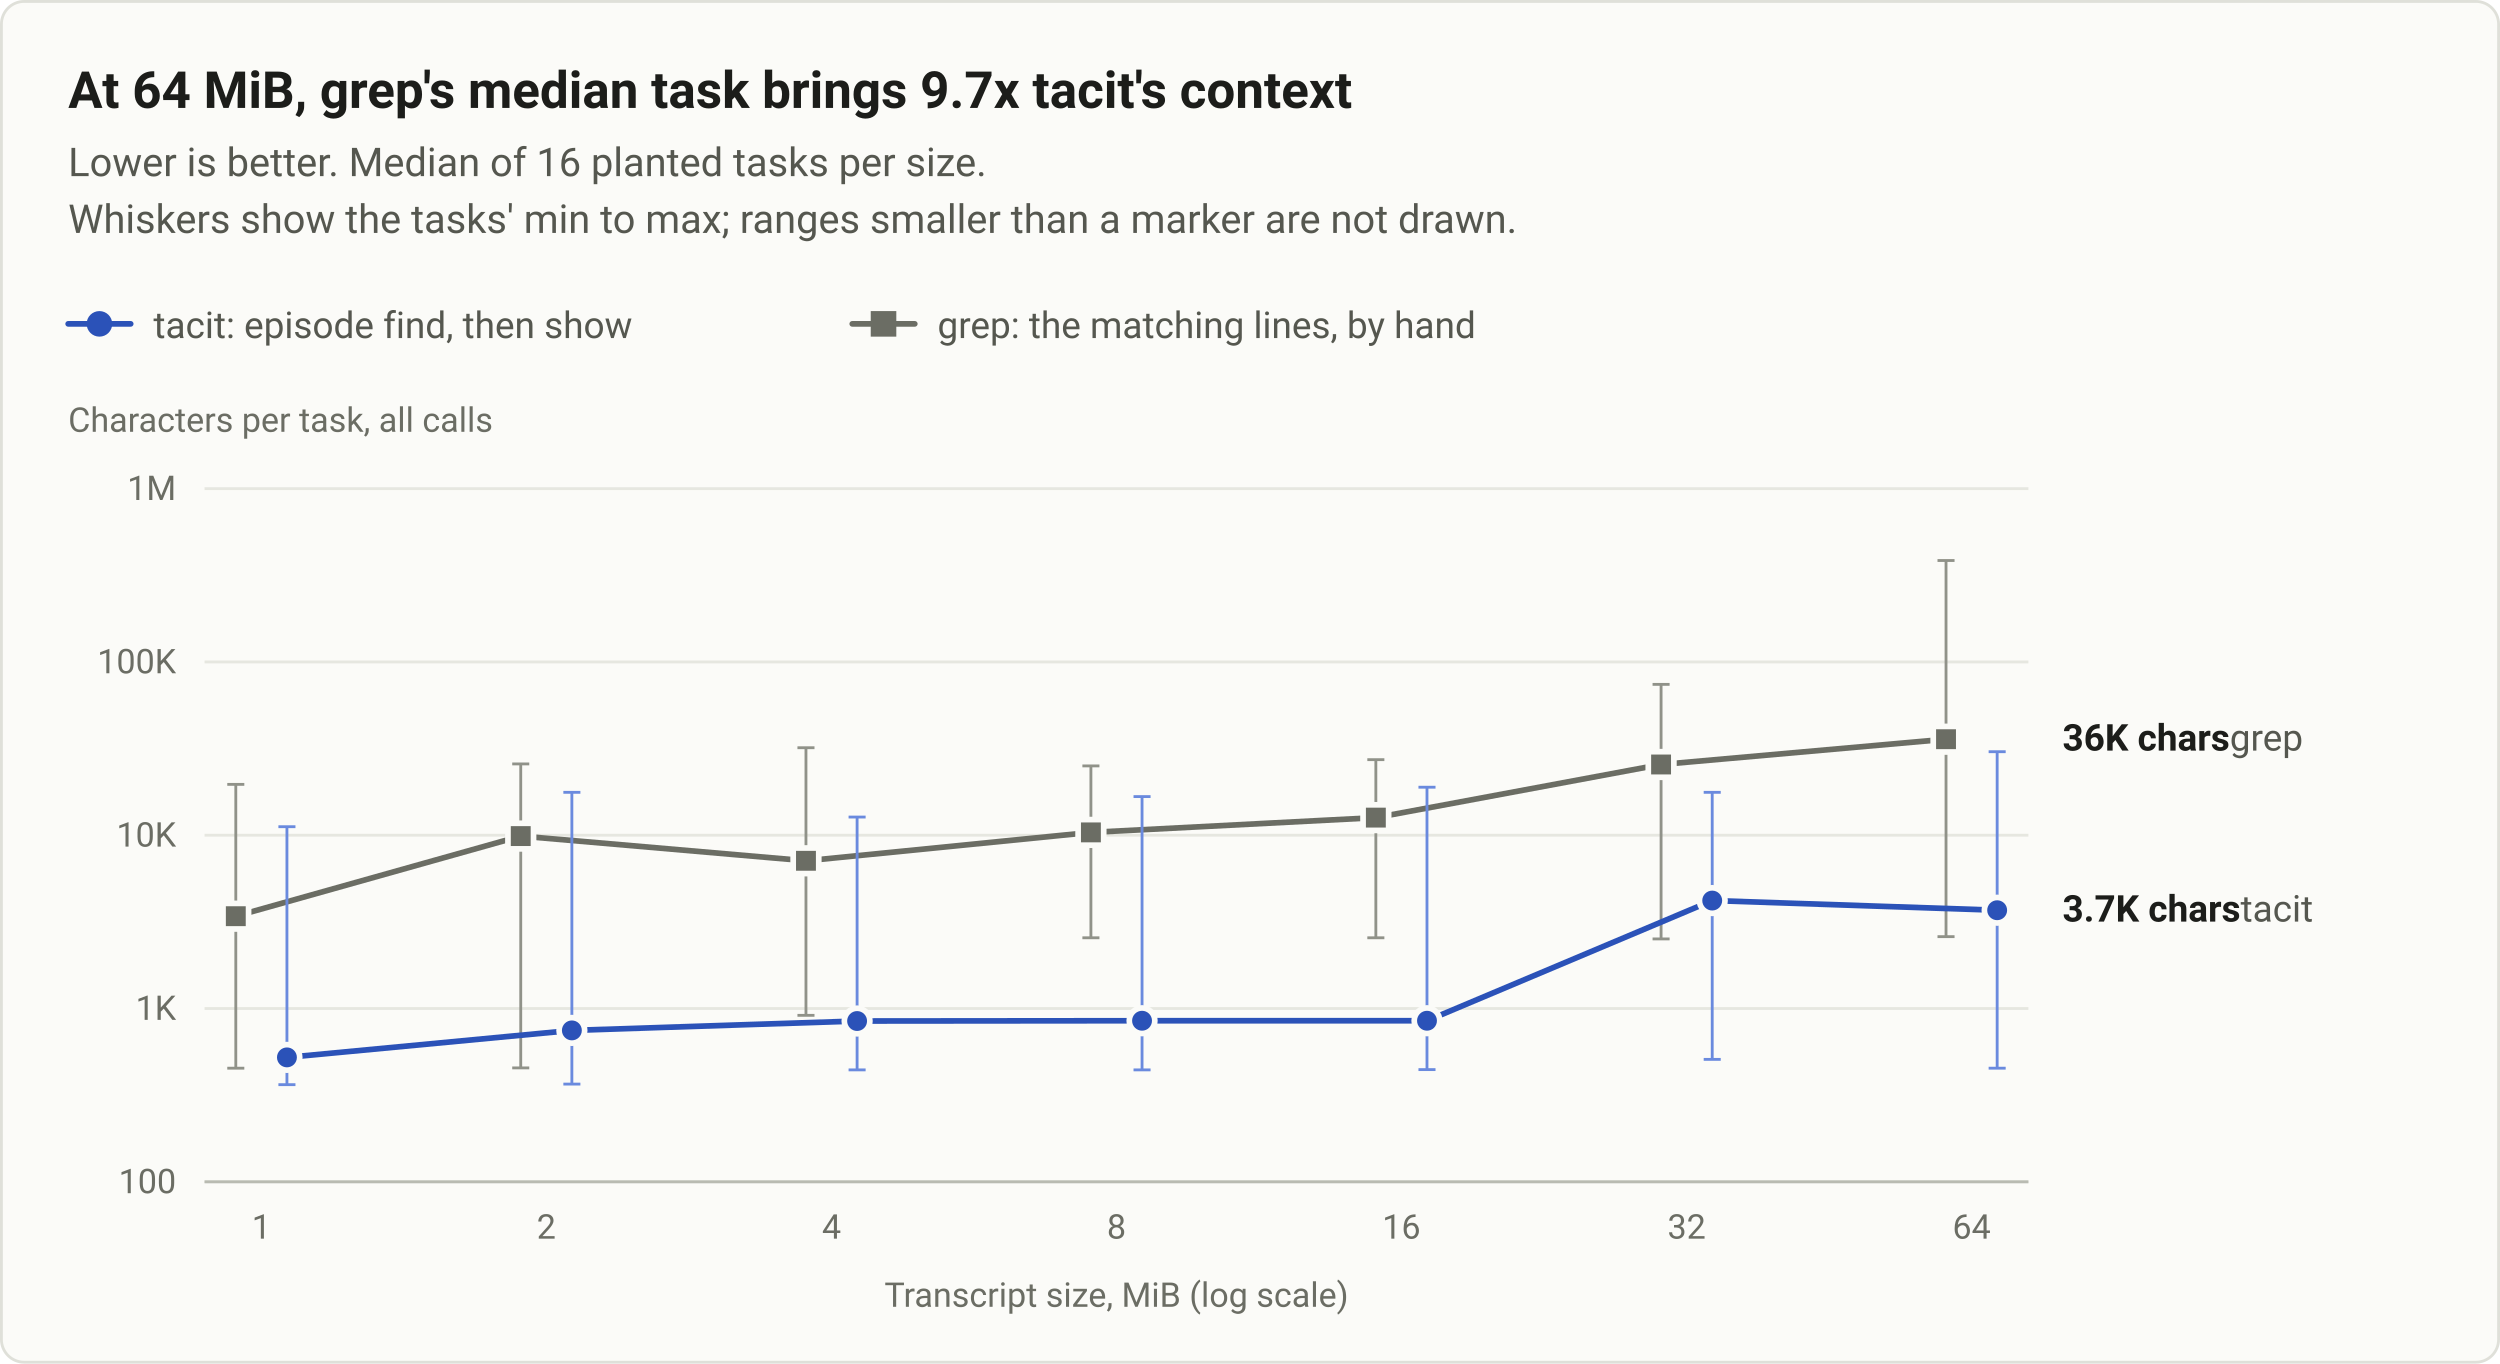
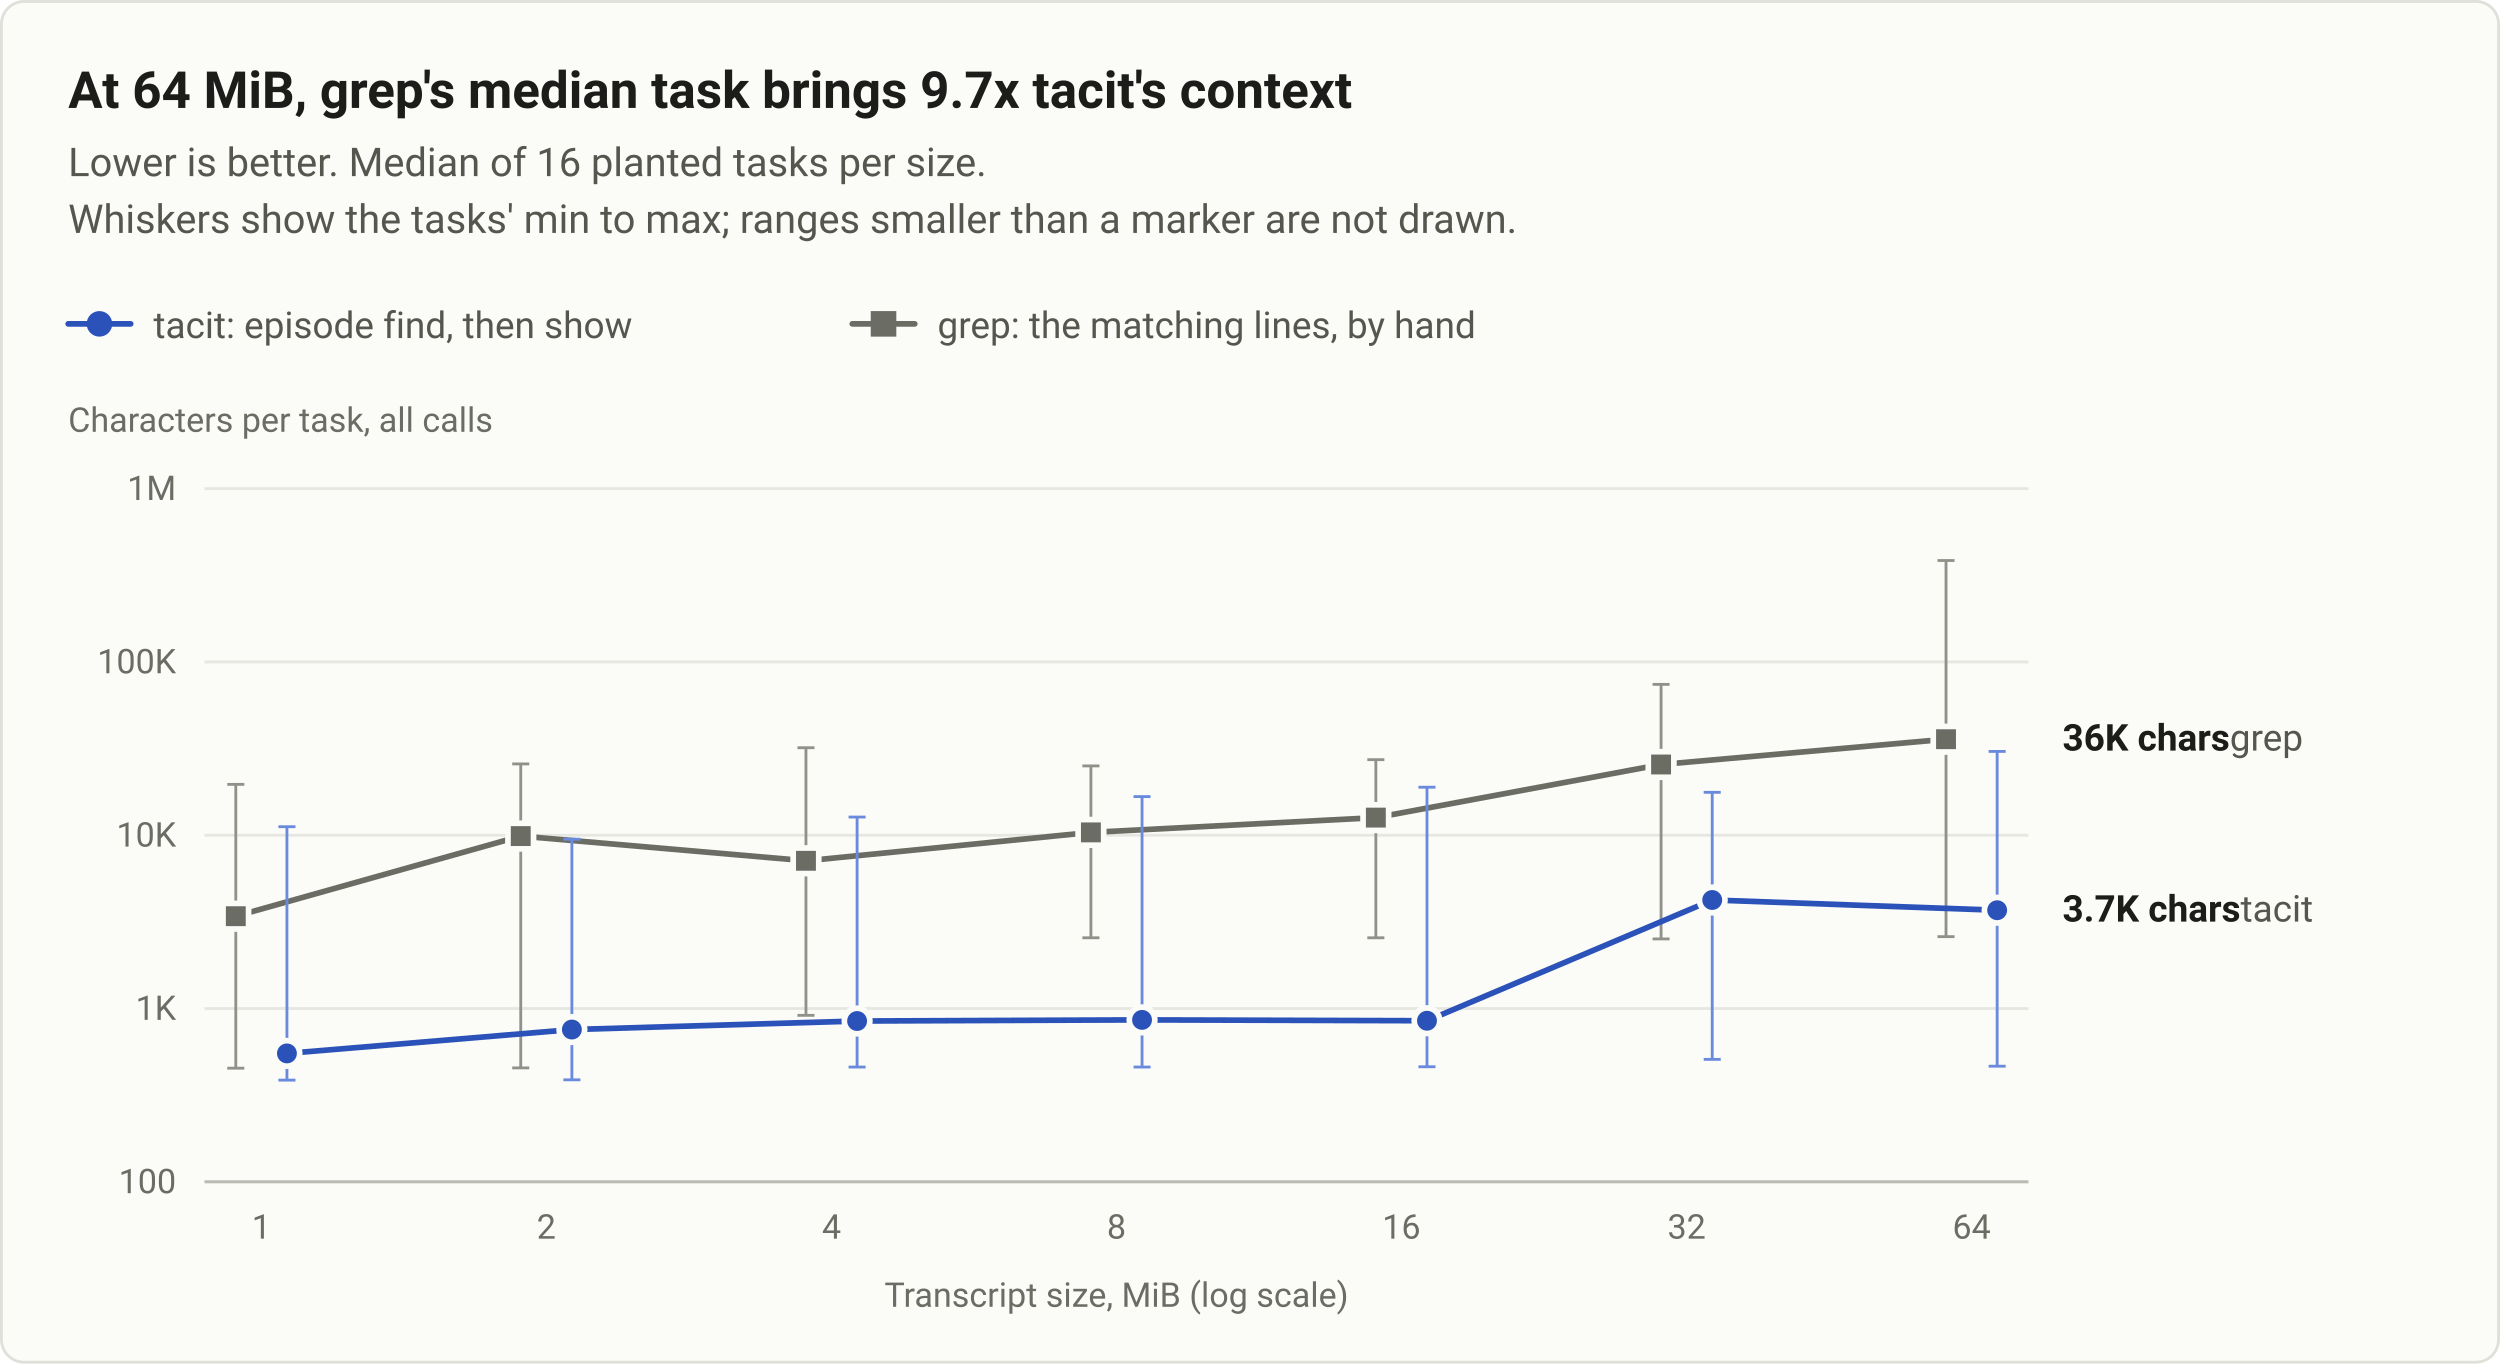
<svg xmlns="http://www.w3.org/2000/svg" width="880" height="480" viewBox="0 0 880 480" role="img" aria-labelledby="t d">
  <style>text{font-family:'Atkinson Hyperlegible Next', 'Atkinson Hyperlegible', system-ui, -apple-system, 'Segoe UI', Roboto, sans-serif;fill:#1c1d1a}.s{fill:#55574f}.m{fill:#6b6d64;font-variant-numeric:tabular-nums}</style>
  <rect x="0.5" y="0.5" width="879" height="479" rx="8" fill="#fbfbf8" stroke="#dfe0d9" />
  <text x="24" y="38" font-size="18" font-weight="600">At 64 MiB, grep's median task brings 9.7x tacit's context</text>
  <text class="s" x="24" y="62" font-size="14">Lower is better. Median of 16 planted tasks per size.</text>
  <text class="s" x="24" y="82" font-size="14">Whiskers show the tasks' min to max; ranges smaller than a marker are not drawn.</text>
  <line x1="24" x2="46" y1="114" y2="114" stroke="#2b52b8" stroke-width="2" stroke-linecap="round" />
  <circle cx="35.0" cy="114.0" r="4.5" fill="#2b52b8" />
  <text class="s" x="54" y="119" font-size="13">tacit: episode find, then show</text>
  <line x1="300" x2="322" y1="114" y2="114" stroke="#6b6d64" stroke-width="2" stroke-linecap="round" />
  <rect x="306.5" y="109.5" width="9" height="9" fill="#6b6d64" />
  <text class="s" x="330" y="119" font-size="13">grep: the matching lines, by hand</text>
  <line x1="72" x2="714" y1="416.0" y2="416.0" stroke="#e6e7e0" stroke-width="1" />
  <text class="m" x="62" y="420.0" font-size="12" text-anchor="end">100</text>
  <line x1="72" x2="714" y1="355.0" y2="355.0" stroke="#e6e7e0" stroke-width="1" />
  <text class="m" x="62" y="359.0" font-size="12" text-anchor="end">1K</text>
  <line x1="72" x2="714" y1="294.0" y2="294.0" stroke="#e6e7e0" stroke-width="1" />
  <text class="m" x="62" y="298.0" font-size="12" text-anchor="end">10K</text>
  <line x1="72" x2="714" y1="233.0" y2="233.0" stroke="#e6e7e0" stroke-width="1" />
  <text class="m" x="62" y="237.0" font-size="12" text-anchor="end">100K</text>
  <line x1="72" x2="714" y1="172.0" y2="172.0" stroke="#e6e7e0" stroke-width="1" />
  <text class="m" x="62" y="176.0" font-size="12" text-anchor="end">1M</text>
  <line x1="72" x2="714" y1="416" y2="416" stroke="#b9bbb2" stroke-width="1" />
  <text class="m" x="92.0" y="436" font-size="12" text-anchor="middle">1</text>
  <text class="m" x="192.3" y="436" font-size="12" text-anchor="middle">2</text>
  <text class="m" x="292.7" y="436" font-size="12" text-anchor="middle">4</text>
  <text class="m" x="393.0" y="436" font-size="12" text-anchor="middle">8</text>
  <text class="m" x="493.3" y="436" font-size="12" text-anchor="middle">16</text>
  <text class="m" x="593.7" y="436" font-size="12" text-anchor="middle">32</text>
  <text class="m" x="694.0" y="436" font-size="12" text-anchor="middle">64</text>
  <text class="m" x="393.0" y="460" font-size="12" text-anchor="middle">Transcript size, MiB (log scale)</text>
  <text class="m" x="24" y="152" font-size="12">Characters per task, all calls</text>
  <path d="M83.0,376.0 V276.1 M80.0,376.0 h6 M80.0,276.1 h6" stroke="#909289" stroke-width="1" fill="none" />
  <path d="M183.3,375.9 V268.9 M180.3,375.9 h6 M180.3,268.9 h6" stroke="#909289" stroke-width="1" fill="none" />
  <path d="M283.7,357.4 V263.2 M280.7,357.4 h6 M280.7,263.2 h6" stroke="#909289" stroke-width="1" fill="none" />
  <path d="M384.0,330.1 V269.6 M381.0,330.1 h6 M381.0,269.6 h6" stroke="#909289" stroke-width="1" fill="none" />
  <path d="M484.3,330.1 V267.4 M481.3,330.1 h6 M481.3,267.4 h6" stroke="#909289" stroke-width="1" fill="none" />
  <path d="M584.7,330.5 V240.9 M581.7,330.5 h6 M581.7,240.9 h6" stroke="#909289" stroke-width="1" fill="none" />
  <path d="M685.0,329.7 V197.3 M682.0,329.7 h6 M682.0,197.3 h6" stroke="#909289" stroke-width="1" fill="none" />
  <polyline points="83.0,322.5 183.3,294.3 283.7,303.0 384.0,293.0 484.3,287.8 584.7,269.1 685.0,260.2" fill="none" stroke="#6b6d64" stroke-width="2" stroke-linejoin="round" stroke-linecap="round" />
  <rect x="78.5" y="318.0" width="9" height="9" fill="#6b6d64" stroke="#fbfbf8" stroke-width="2" />
  <rect x="178.8" y="289.8" width="9" height="9" fill="#6b6d64" stroke="#fbfbf8" stroke-width="2" />
  <rect x="279.2" y="298.5" width="9" height="9" fill="#6b6d64" stroke="#fbfbf8" stroke-width="2" />
  <rect x="379.5" y="288.5" width="9" height="9" fill="#6b6d64" stroke="#fbfbf8" stroke-width="2" />
  <rect x="479.8" y="283.3" width="9" height="9" fill="#6b6d64" stroke="#fbfbf8" stroke-width="2" />
  <rect x="580.2" y="264.6" width="9" height="9" fill="#6b6d64" stroke="#fbfbf8" stroke-width="2" />
  <rect x="680.5" y="255.7" width="9" height="9" fill="#6b6d64" stroke="#fbfbf8" stroke-width="2" />
-   <path d="M101.0,381.8 V291.0 M98.0,381.8 h6 M98.0,291.0 h6" stroke="#6a8ade" stroke-width="1" fill="none" />
-   <path d="M201.3,381.6 V278.9 M198.3,381.6 h6 M198.3,278.9 h6" stroke="#6a8ade" stroke-width="1" fill="none" />
-   <path d="M301.7,376.6 V287.6 M298.7,376.6 h6 M298.7,287.6 h6" stroke="#6a8ade" stroke-width="1" fill="none" />
-   <path d="M402.0,376.6 V280.4 M399.0,376.6 h6 M399.0,280.4 h6" stroke="#6a8ade" stroke-width="1" fill="none" />
-   <path d="M502.3,376.5 V277.1 M499.3,376.5 h6 M499.3,277.1 h6" stroke="#6a8ade" stroke-width="1" fill="none" />
+   <path d="M101.0,380.2 V291.0 M98.0,380.2 h6 M98.0,291.0 h6" stroke="#6a8ade" stroke-width="1" fill="none" />
+   <path d="M201.3,380.1 V295.4 M198.3,380.1 h6 M198.3,295.4 h6" stroke="#6a8ade" stroke-width="1" fill="none" />
+   <path d="M301.7,375.6 V287.6 M298.7,375.6 h6 M298.7,287.6 h6" stroke="#6a8ade" stroke-width="1" fill="none" />
+   <path d="M402.0,375.6 V280.4 M399.0,375.6 h6 M399.0,280.4 h6" stroke="#6a8ade" stroke-width="1" fill="none" />
+   <path d="M502.3,375.5 V277.1 M499.3,375.5 h6 M499.3,277.1 h6" stroke="#6a8ade" stroke-width="1" fill="none" />
  <path d="M602.7,372.9 V278.9 M599.7,372.9 h6 M599.7,278.9 h6" stroke="#6a8ade" stroke-width="1" fill="none" />
-   <path d="M703.0,376.0 V264.6 M700.0,376.0 h6 M700.0,264.6 h6" stroke="#6a8ade" stroke-width="1" fill="none" />
-   <polyline points="101.0,372.2 201.3,362.7 301.7,359.4 402.0,359.3 502.3,359.3 602.7,317.0 703.0,320.4" fill="none" stroke="#2b52b8" stroke-width="2" stroke-linejoin="round" stroke-linecap="round" />
-   <circle cx="101.0" cy="372.2" r="4.5" fill="#2b52b8" stroke="#fbfbf8" stroke-width="2" />
-   <circle cx="201.3" cy="362.7" r="4.5" fill="#2b52b8" stroke="#fbfbf8" stroke-width="2" />
+   <path d="M703.0,375.3 V264.5 M700.0,375.3 h6 M700.0,264.5 h6" stroke="#6a8ade" stroke-width="1" fill="none" />
+   <polyline points="101.0,370.8 201.3,362.4 301.7,359.4 402.0,359.0 502.3,359.3 602.7,316.8 703.0,320.4" fill="none" stroke="#2b52b8" stroke-width="2" stroke-linejoin="round" stroke-linecap="round" />
+   <circle cx="101.0" cy="370.8" r="4.5" fill="#2b52b8" stroke="#fbfbf8" stroke-width="2" />
+   <circle cx="201.3" cy="362.4" r="4.5" fill="#2b52b8" stroke="#fbfbf8" stroke-width="2" />
  <circle cx="301.7" cy="359.4" r="4.5" fill="#2b52b8" stroke="#fbfbf8" stroke-width="2" />
-   <circle cx="402.0" cy="359.3" r="4.5" fill="#2b52b8" stroke="#fbfbf8" stroke-width="2" />
+   <circle cx="402.0" cy="359.0" r="4.5" fill="#2b52b8" stroke="#fbfbf8" stroke-width="2" />
  <circle cx="502.3" cy="359.3" r="4.5" fill="#2b52b8" stroke="#fbfbf8" stroke-width="2" />
-   <circle cx="602.7" cy="317.0" r="4.5" fill="#2b52b8" stroke="#fbfbf8" stroke-width="2" />
+   <circle cx="602.7" cy="316.8" r="4.5" fill="#2b52b8" stroke="#fbfbf8" stroke-width="2" />
  <circle cx="703.0" cy="320.4" r="4.5" fill="#2b52b8" stroke="#fbfbf8" stroke-width="2" />
  <text x="726" y="264.2" font-size="13" font-weight="600">36K chars<tspan class="s" font-weight="400"> grep</tspan>
  </text>
  <text x="726" y="324.4" font-size="13" font-weight="600">3.7K chars<tspan class="s" font-weight="400"> tacit</tspan>
  </text>
</svg>
